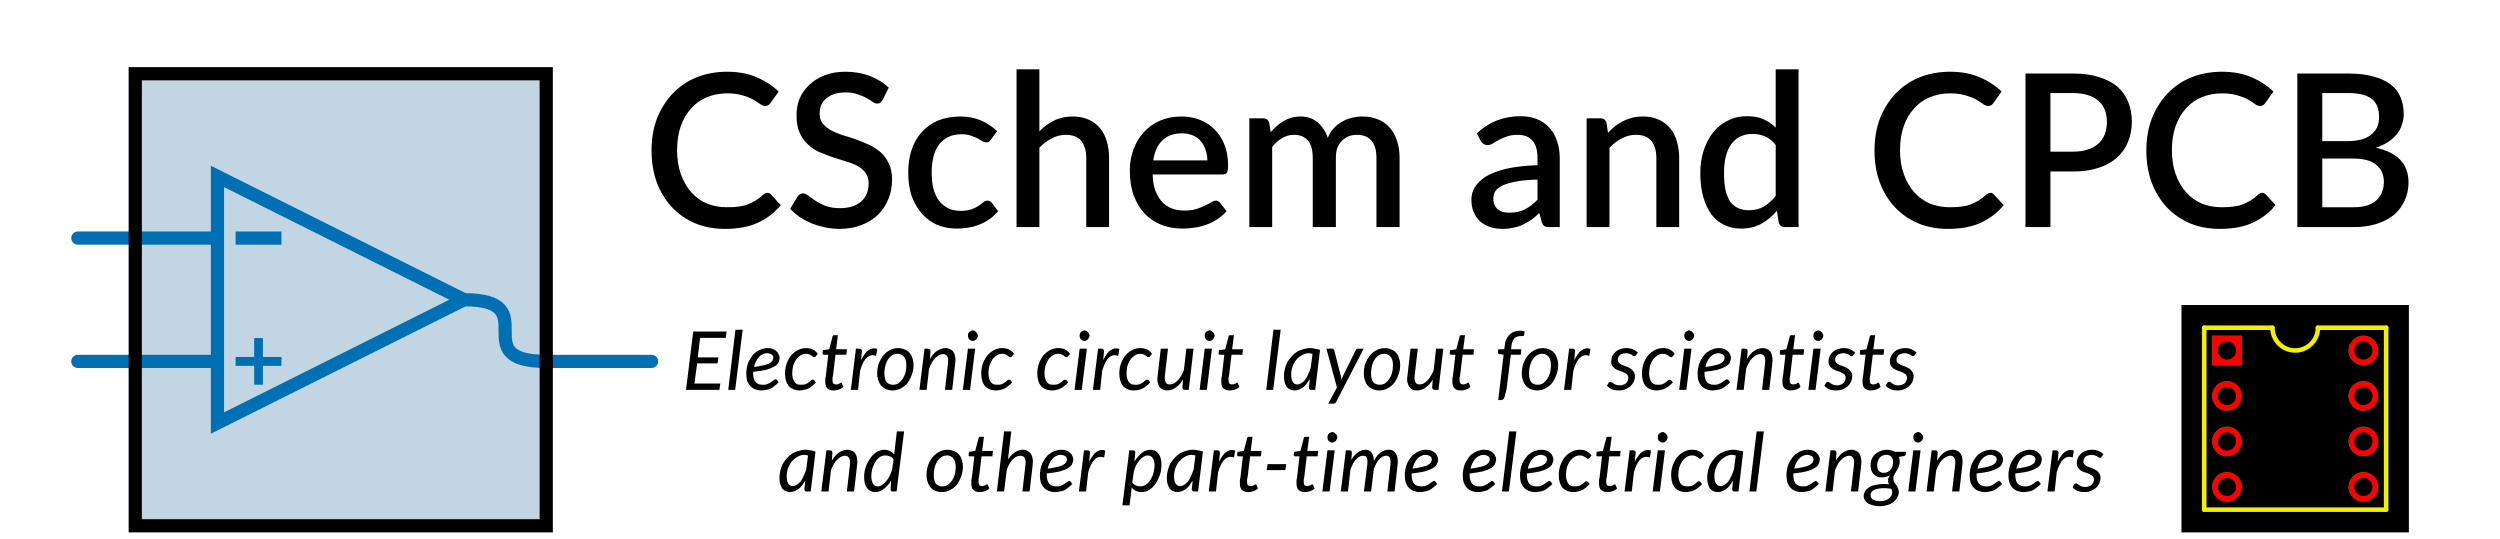
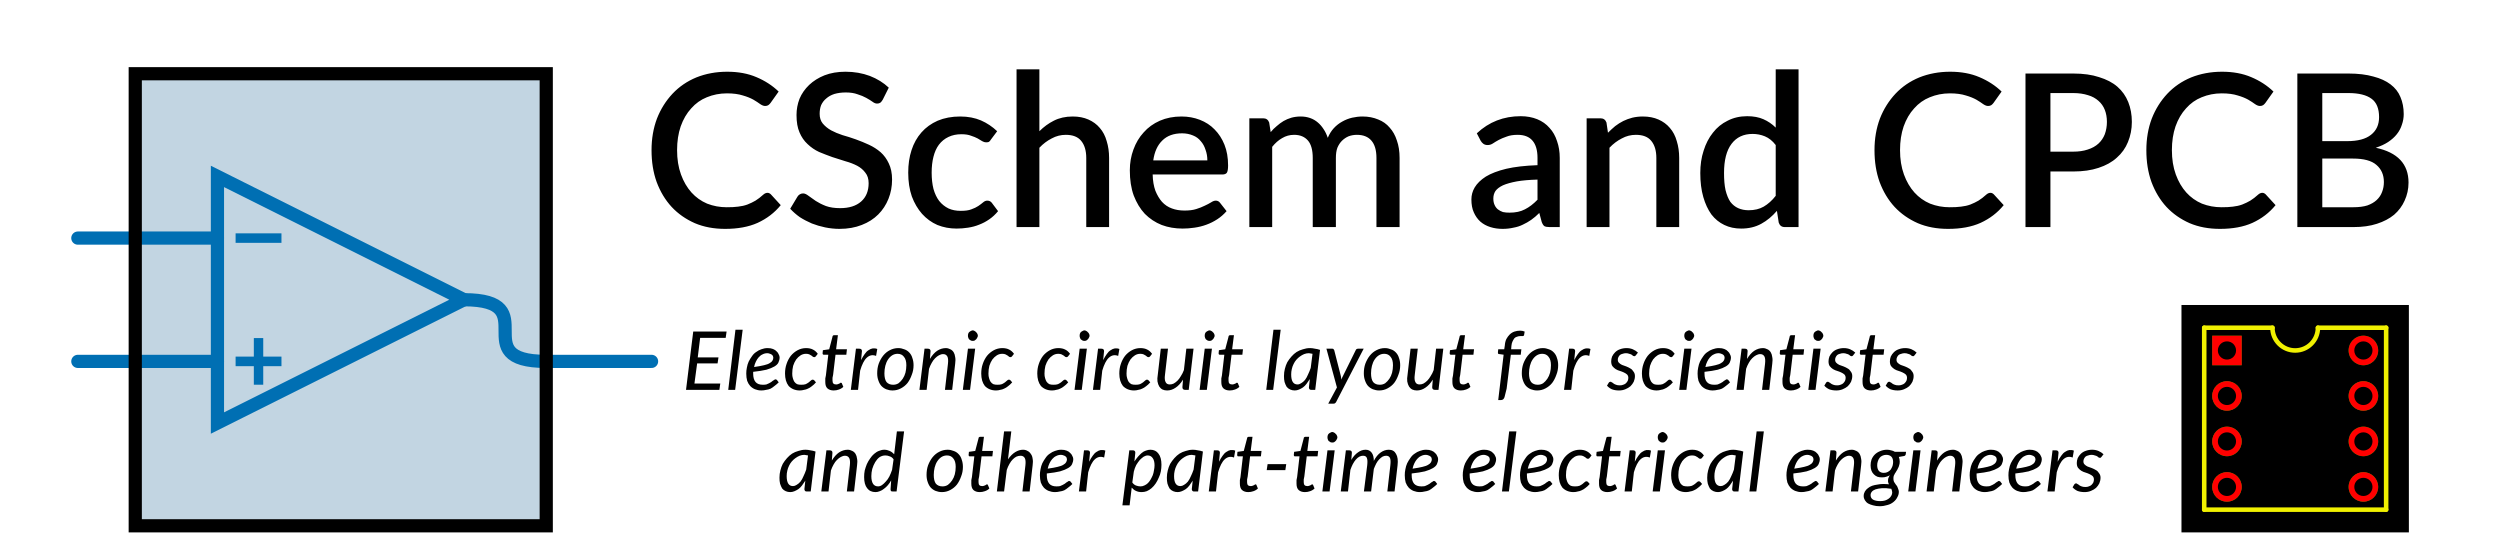
<svg xmlns="http://www.w3.org/2000/svg" width="130mm" height="28mm" viewBox="0 0 130 28" version="1.1" id="svg702">
  <defs id="defs699" />
  <g id="layer1" transform="translate(-9.11713,-26.60304)">
    <g id="g6954" transform="translate(3.704167,3.48901)">
      <g id="g1490" transform="matrix(0.9310938,0,0,0.9310938,5.119721,-95.2756)">
        <g id="g2620" stroke-linejoin="bevel" stroke-linecap="square" stroke-width="1" stroke="#000000" fill-rule="evenodd" fill="none" transform="matrix(0.0254,0,0,0.0254,122.1466,144.1842)">
          <g transform="translate(-1100,-900)" font-size="152.778px" font-weight="400" font-style="normal" id="g2508" font-family="Sans" stroke="none" fill-opacity="1" fill="#000000">
            <rect x="1100" y="900" width="500" height="500" id="rect2506" />
          </g>
          <g transform="translate(-1100,-900)" font-size="152.778px" font-weight="400" font-style="normal" id="g2512" font-family="Sans" stroke="none" fill-opacity="1" fill="#00b400">
            <circle cx="1500" cy="1300" r="32.5" id="circle2510" />
          </g>
          <g transform="translate(-1100,-900)" font-size="152.778px" font-weight="400" font-style="normal" id="g2516" font-family="Sans" stroke="none" fill-opacity="1" fill="#00b400">
            <circle cx="1200" cy="1200" r="32.5" id="circle2514" />
          </g>
          <g transform="translate(-1100,-900)" font-size="152.778px" font-weight="400" font-style="normal" id="g2520" font-family="Sans" stroke="none" fill-opacity="1" fill="#00b400">
            <circle cx="1200" cy="1100" r="32.5" id="circle2518" />
          </g>
          <g transform="translate(-1100,-900)" font-size="152.778px" font-weight="400" font-style="normal" id="g2524" font-family="Sans" stroke="none" fill-opacity="1" fill="#00b400">
            <rect x="1167.5" y="967.5" width="65" height="65" id="rect2522" />
          </g>
          <g transform="translate(-1100,-900)" font-size="152.778px" font-weight="400" font-style="normal" id="g2528" font-family="Sans" stroke="none" fill-opacity="1" fill="#00b400">
            <circle cx="1500" cy="1200" r="32.5" id="circle2526" />
          </g>
          <g transform="translate(-1100,-900)" font-size="152.778px" font-weight="400" font-style="normal" id="g2532" font-family="Sans" stroke="none" fill-opacity="1" fill="#00b400">
            <circle cx="1500" cy="1100" r="32.5" id="circle2530" />
          </g>
          <g transform="translate(-1100,-900)" font-size="152.778px" font-weight="400" font-style="normal" id="g2536" font-family="Sans" stroke="none" fill-opacity="1" fill="#00b400">
            <circle cx="1500" cy="1000" r="32.5" id="circle2534" />
          </g>
          <g transform="translate(-1100,-900)" font-size="152.778px" font-weight="400" font-style="normal" id="g2540" font-family="Sans" stroke="none" fill-opacity="1" fill="#00b400">
            <circle cx="1200" cy="1300" r="32.5" id="circle2538" />
          </g>
          <g transform="translate(-1100,-900)" font-size="152.778px" font-weight="400" font-style="normal" id="g2544" font-family="Sans" stroke="none" fill-opacity="1" fill="#ff0000">
            <circle cx="1500" cy="1300" r="32.5" id="circle2542" />
          </g>
          <g transform="translate(-1100,-900)" font-size="152.778px" font-weight="400" font-style="normal" id="g2548" font-family="Sans" stroke="none" fill-opacity="1" fill="#ff0000">
            <circle cx="1200" cy="1200" r="32.5" id="circle2546" />
          </g>
          <g transform="translate(-1100,-900)" font-size="152.778px" font-weight="400" font-style="normal" id="g2552" font-family="Sans" stroke="none" fill-opacity="1" fill="#ff0000">
            <circle cx="1200" cy="1100" r="32.5" id="circle2550" />
          </g>
          <g transform="translate(-1100,-900)" font-size="152.778px" font-weight="400" font-style="normal" id="g2556" font-family="Sans" stroke="none" fill-opacity="1" fill="#ff0000">
            <rect x="1167.5" y="967.5" width="65" height="65" id="rect2554" />
          </g>
          <g transform="translate(-1100,-900)" font-size="152.778px" font-weight="400" font-style="normal" id="g2560" font-family="Sans" stroke="none" fill-opacity="1" fill="#ff0000">
            <circle cx="1500" cy="1200" r="32.5" id="circle2558" />
          </g>
          <g transform="translate(-1100,-900)" font-size="152.778px" font-weight="400" font-style="normal" id="g2564" font-family="Sans" stroke="none" fill-opacity="1" fill="#ff0000">
            <circle cx="1500" cy="1100" r="32.5" id="circle2562" />
          </g>
          <g transform="translate(-1100,-900)" font-size="152.778px" font-weight="400" font-style="normal" id="g2568" font-family="Sans" stroke="none" fill-opacity="1" fill="#ff0000">
            <circle cx="1500" cy="1000" r="32.5" id="circle2566" />
          </g>
          <g transform="translate(-1100,-900)" font-size="152.778px" font-weight="400" font-style="normal" id="g2572" font-family="Sans" stroke="none" fill-opacity="1" fill="#ff0000">
            <circle cx="1200" cy="1300" r="32.5" id="circle2570" />
          </g>
          <g transform="translate(-1100,-900)" font-size="152.778px" font-weight="400" font-style="normal" id="g2576" font-family="Sans" stroke="none" fill-opacity="1" fill="#000000">
            <circle cx="1500" cy="1300" r="20" id="circle2574" />
          </g>
          <g transform="translate(-1100,-900)" font-size="152.778px" font-weight="400" font-style="normal" id="g2580" font-family="Sans" stroke="none" fill-opacity="1" fill="#000000">
            <circle cx="1200" cy="1200" r="20" id="circle2578" />
          </g>
          <g transform="translate(-1100,-900)" font-size="152.778px" font-weight="400" font-style="normal" id="g2584" font-family="Sans" stroke="none" fill-opacity="1" fill="#000000">
            <circle cx="1200" cy="1100" r="20" id="circle2582" />
          </g>
          <g transform="translate(-1100,-900)" font-size="152.778px" font-weight="400" font-style="normal" id="g2588" font-family="Sans" stroke="none" fill-opacity="1" fill="#000000">
            <circle cx="1200" cy="1000" r="20" id="circle2586" />
          </g>
          <g transform="translate(-1100,-900)" font-size="152.778px" font-weight="400" font-style="normal" id="g2592" font-family="Sans" stroke="none" fill-opacity="1" fill="#000000">
            <circle cx="1500" cy="1200" r="20" id="circle2590" />
          </g>
          <g transform="translate(-1100,-900)" font-size="152.778px" font-weight="400" font-style="normal" id="g2596" font-family="Sans" stroke="none" fill-opacity="1" fill="#000000">
            <circle cx="1500" cy="1100" r="20" id="circle2594" />
          </g>
          <g transform="translate(-1100,-900)" font-size="152.778px" font-weight="400" font-style="normal" id="g2600" font-family="Sans" stroke="none" fill-opacity="1" fill="#000000">
            <circle cx="1500" cy="1000" r="20" id="circle2598" />
          </g>
          <g transform="translate(-1100,-900)" font-size="152.778px" font-weight="400" font-style="normal" id="g2604" font-family="Sans" stroke="none" fill-opacity="1" fill="#000000">
            <circle cx="1200" cy="1300" r="20" id="circle2602" />
          </g>
          <g transform="translate(-1100,-900)" font-size="152.778px" font-weight="400" font-style="normal" id="g2618" font-family="Sans" stroke-opacity="1" stroke-linejoin="bevel" stroke-linecap="round" stroke-width="10" stroke="#f0f000" fill="none">
            <path d="m 1300,950 c 0,27.614 22.39,50 50,50 27.61,0 50,-22.386 50,-50" id="path2606" fill-rule="evenodd" vector-effect="none" />
            <polyline points="1550,950 1400,950 " id="polyline2608" fill="none" vector-effect="none" />
            <polyline points="1550,1350 1550,950 " id="polyline2610" fill="none" vector-effect="none" />
            <polyline points="1150,1350 1550,1350 " id="polyline2612" fill="none" vector-effect="none" />
            <polyline points="1150,950 1150,1350 " id="polyline2614" fill="none" vector-effect="none" />
            <polyline points="1300,950 1150,950 " id="polyline2616" fill="none" vector-effect="none" />
          </g>
        </g>
      </g>
      <g id="g1430" transform="matrix(1.153902,0,0,1.153902,-53.9379,-39.54337)">
        <path style="fill:#c2d5e2;fill-opacity:1;fill-rule:nonzero;stroke:none;stroke-width:0.595;stroke-linecap:round;stroke-linejoin:miter;stroke-miterlimit:4;stroke-dasharray:none;stroke-dashoffset:0;stroke-opacity:1" d="m 57.53,57.622 2.6e-5,20.373 18.521,-1e-5 v -20.373 z" id="path5824-7-6" />
-         <g style="stroke:#006fb3;stroke-width:1.999;stroke-dasharray:none;stroke-opacity:1" transform="matrix(0.1968424,0,0,-0.2001819,-99.94898,211.1037)" id="g1256">
-           <path style="fill:none;stroke:#006fb3;stroke-width:1.999;stroke-linecap:butt;stroke-linejoin:miter;stroke-miterlimit:4;stroke-dasharray:none;stroke-opacity:1" d="m 833.5,701.948 h -10.5" id="path2757-3" />
-           <path style="fill:none;stroke:#006fb3;stroke-width:1.999;stroke-linecap:butt;stroke-linejoin:miter;stroke-miterlimit:4;stroke-dasharray:none;stroke-opacity:1" d="m 828.25,707.198 v -10.5" id="path2759-6" />
+         <g style="stroke:#006fb3;stroke-width:2.156;stroke-dasharray:none;stroke-opacity:1" transform="matrix(0.1968424,0,0,-0.2001819,-99.94898,211.1037)" id="g1256">
+           <path style="fill:none;stroke:#006fb3;stroke-width:2.156;stroke-linecap:butt;stroke-linejoin:miter;stroke-miterlimit:4;stroke-dasharray:none;stroke-opacity:1" d="m 833.5,701.948 h -10.5" id="path2757-3" />
+           <path style="fill:none;stroke:#006fb3;stroke-width:2.156;stroke-linecap:butt;stroke-linejoin:miter;stroke-miterlimit:4;stroke-dasharray:none;stroke-opacity:1" d="m 828.25,707.198 v -10.5" id="path2759-6" />
        </g>
-         <path style="fill:none;stroke:#006fb3;stroke-width:0.595;stroke-linecap:butt;stroke-linejoin:miter;stroke-miterlimit:4;stroke-dasharray:none;stroke-opacity:1" d="M 64.119,65.03 H 62.052" id="path2771-7" />
+         <path style="fill:none;stroke:#006fb3;stroke-width:0.428;stroke-linecap:butt;stroke-linejoin:miter;stroke-miterlimit:4;stroke-dasharray:none;stroke-opacity:1" d="M 64.119,65.03 H 62.052" id="path2771-7" />
        <path style="fill:none;fill-opacity:1;fill-rule:nonzero;stroke:#006fb3;stroke-width:0.595;stroke-linecap:round;stroke-linejoin:miter;stroke-miterlimit:4;stroke-dasharray:none;stroke-dashoffset:0;stroke-opacity:1" d="m 54.943,70.586 h 6.291" id="path5820-5" />
        <path style="fill:none;fill-opacity:1;fill-rule:nonzero;stroke:#006fb3;stroke-width:0.595;stroke-linecap:round;stroke-linejoin:miter;stroke-miterlimit:4;stroke-dasharray:none;stroke-dashoffset:0;stroke-opacity:1" d="m 54.943,65.03 6.291,-1.1e-4" id="path5822-3" />
        <path style="fill:none;fill-opacity:1;fill-rule:nonzero;stroke:#006fb3;stroke-width:0.595;stroke-linecap:round;stroke-linejoin:miter;stroke-miterlimit:4;stroke-dasharray:none;stroke-dashoffset:0;stroke-opacity:1" d="m 61.234,73.364 v -11.113 l 11.113,5.556 z" id="path5824-5" />
        <path id="path5826-6" style="fill:none;fill-opacity:1;fill-rule:nonzero;stroke:#006fb3;stroke-width:0.595;stroke-linecap:round;stroke-linejoin:miter;stroke-miterlimit:4;stroke-dasharray:none;stroke-dashoffset:0;stroke-opacity:1" d="m 72.346,67.808 c 3.704,0 0,2.778 3.704,2.778 m 0,0 h 4.747" />
        <text id="text1260" y="80.773" x="55.677" style="font-style:normal;font-variant:normal;font-weight:normal;font-stretch:normal;font-size:3.528px;line-height:125%;font-family:Lato;-inkscape-font-specification:'Lato, Normal';font-variant-ligatures:normal;font-variant-caps:normal;font-variant-numeric:normal;font-feature-settings:normal;text-align:start;letter-spacing:0px;word-spacing:0px;writing-mode:lr-tb;text-anchor:start;fill:#000000;fill-opacity:1;stroke:none;stroke-width:0.265px;stroke-linecap:butt;stroke-linejoin:miter;stroke-opacity:1" xml:space="preserve">
          <tspan y="80.773" x="55.677" id="tspan1258" style="stroke-width:0.265px" />
        </text>
        <path style="fill:none;fill-opacity:1;fill-rule:nonzero;stroke:#000000;stroke-width:0.595;stroke-linecap:round;stroke-linejoin:miter;stroke-miterlimit:4;stroke-dasharray:none;stroke-dashoffset:0;stroke-opacity:1" d="m 57.53,57.622 2.6e-5,20.373 18.521,-1e-5 v -20.373 z" id="path5824-7" />
      </g>
      <text xml:space="preserve" style="font-size:4.158px;line-height:1.25;font-family:Constantia;-inkscape-font-specification:'Constantia, Normal';font-variant-ligatures:none;stroke-width:0.26" x="38.824" y="34.922" id="text1600">
        <tspan id="tspan1598" style="font-style:normal;font-variant:normal;font-weight:600;font-stretch:normal;font-size:11.087px;font-family:Lato;-inkscape-font-specification:'Lato, Semi-Bold';font-variant-ligatures:none;font-variant-caps:normal;font-variant-numeric:normal;font-variant-east-asian:normal;stroke-width:0.26" x="38.824" y="34.922">CSchem and CPCB</tspan>
      </text>
      <text xml:space="preserve" style="font-style:italic;font-variant:normal;font-weight:normal;font-stretch:normal;font-size:4.23px;line-height:1.25;font-family:Lato;-inkscape-font-specification:'Lato, Italic';font-variant-ligatures:none;font-variant-caps:normal;font-variant-numeric:normal;font-variant-east-asian:normal;stroke-width:0.264" x="40.884" y="43.385" id="text1604">
        <tspan id="tspan1602" style="font-style:italic;font-variant:normal;font-weight:normal;font-stretch:normal;font-size:4.23px;font-family:Lato;-inkscape-font-specification:'Lato, Italic';font-variant-ligatures:none;font-variant-caps:normal;font-variant-numeric:normal;font-variant-east-asian:normal;stroke-width:0.264" x="40.884" y="43.385">Electronic circuit layout for scientists </tspan>
        <tspan style="font-style:italic;font-variant:normal;font-weight:normal;font-stretch:normal;font-size:4.23px;font-family:Lato;-inkscape-font-specification:'Lato, Italic';font-variant-ligatures:none;font-variant-caps:normal;font-variant-numeric:normal;font-variant-east-asian:normal;stroke-width:0.264" x="40.884" y="48.672" id="tspan1606">     and other part-time electrical engineers</tspan>
      </text>
    </g>
  </g>
</svg>
